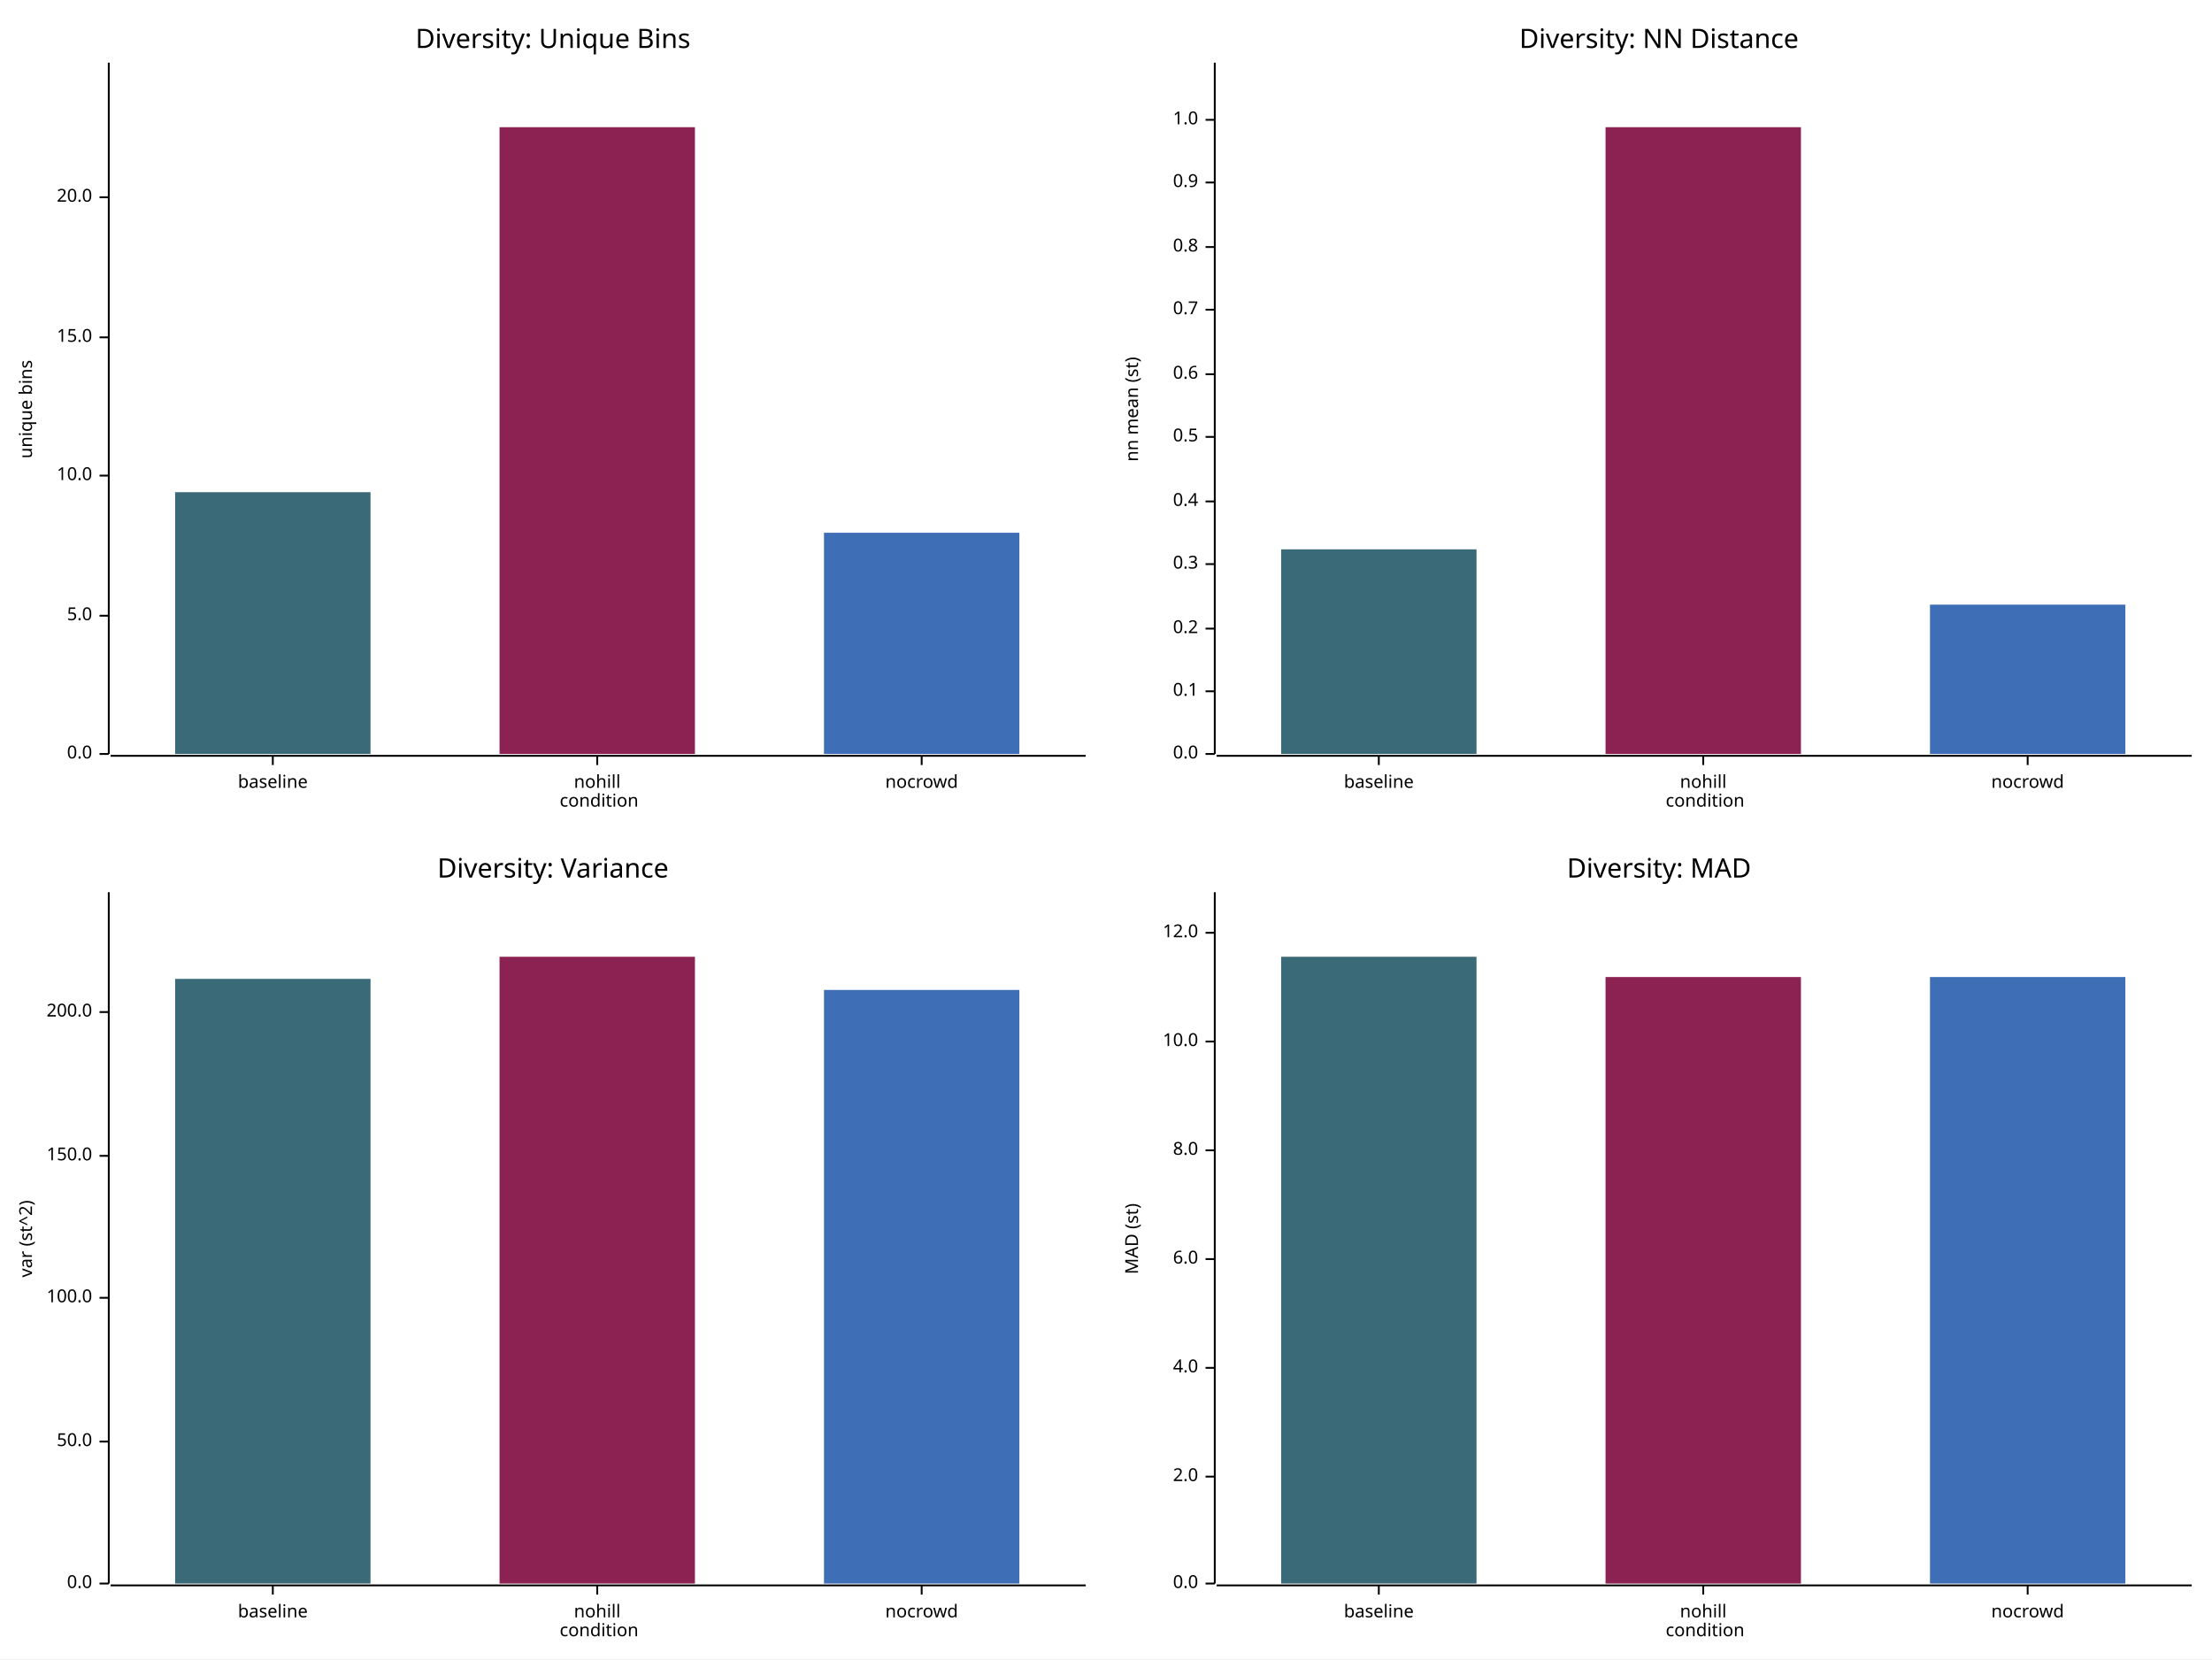
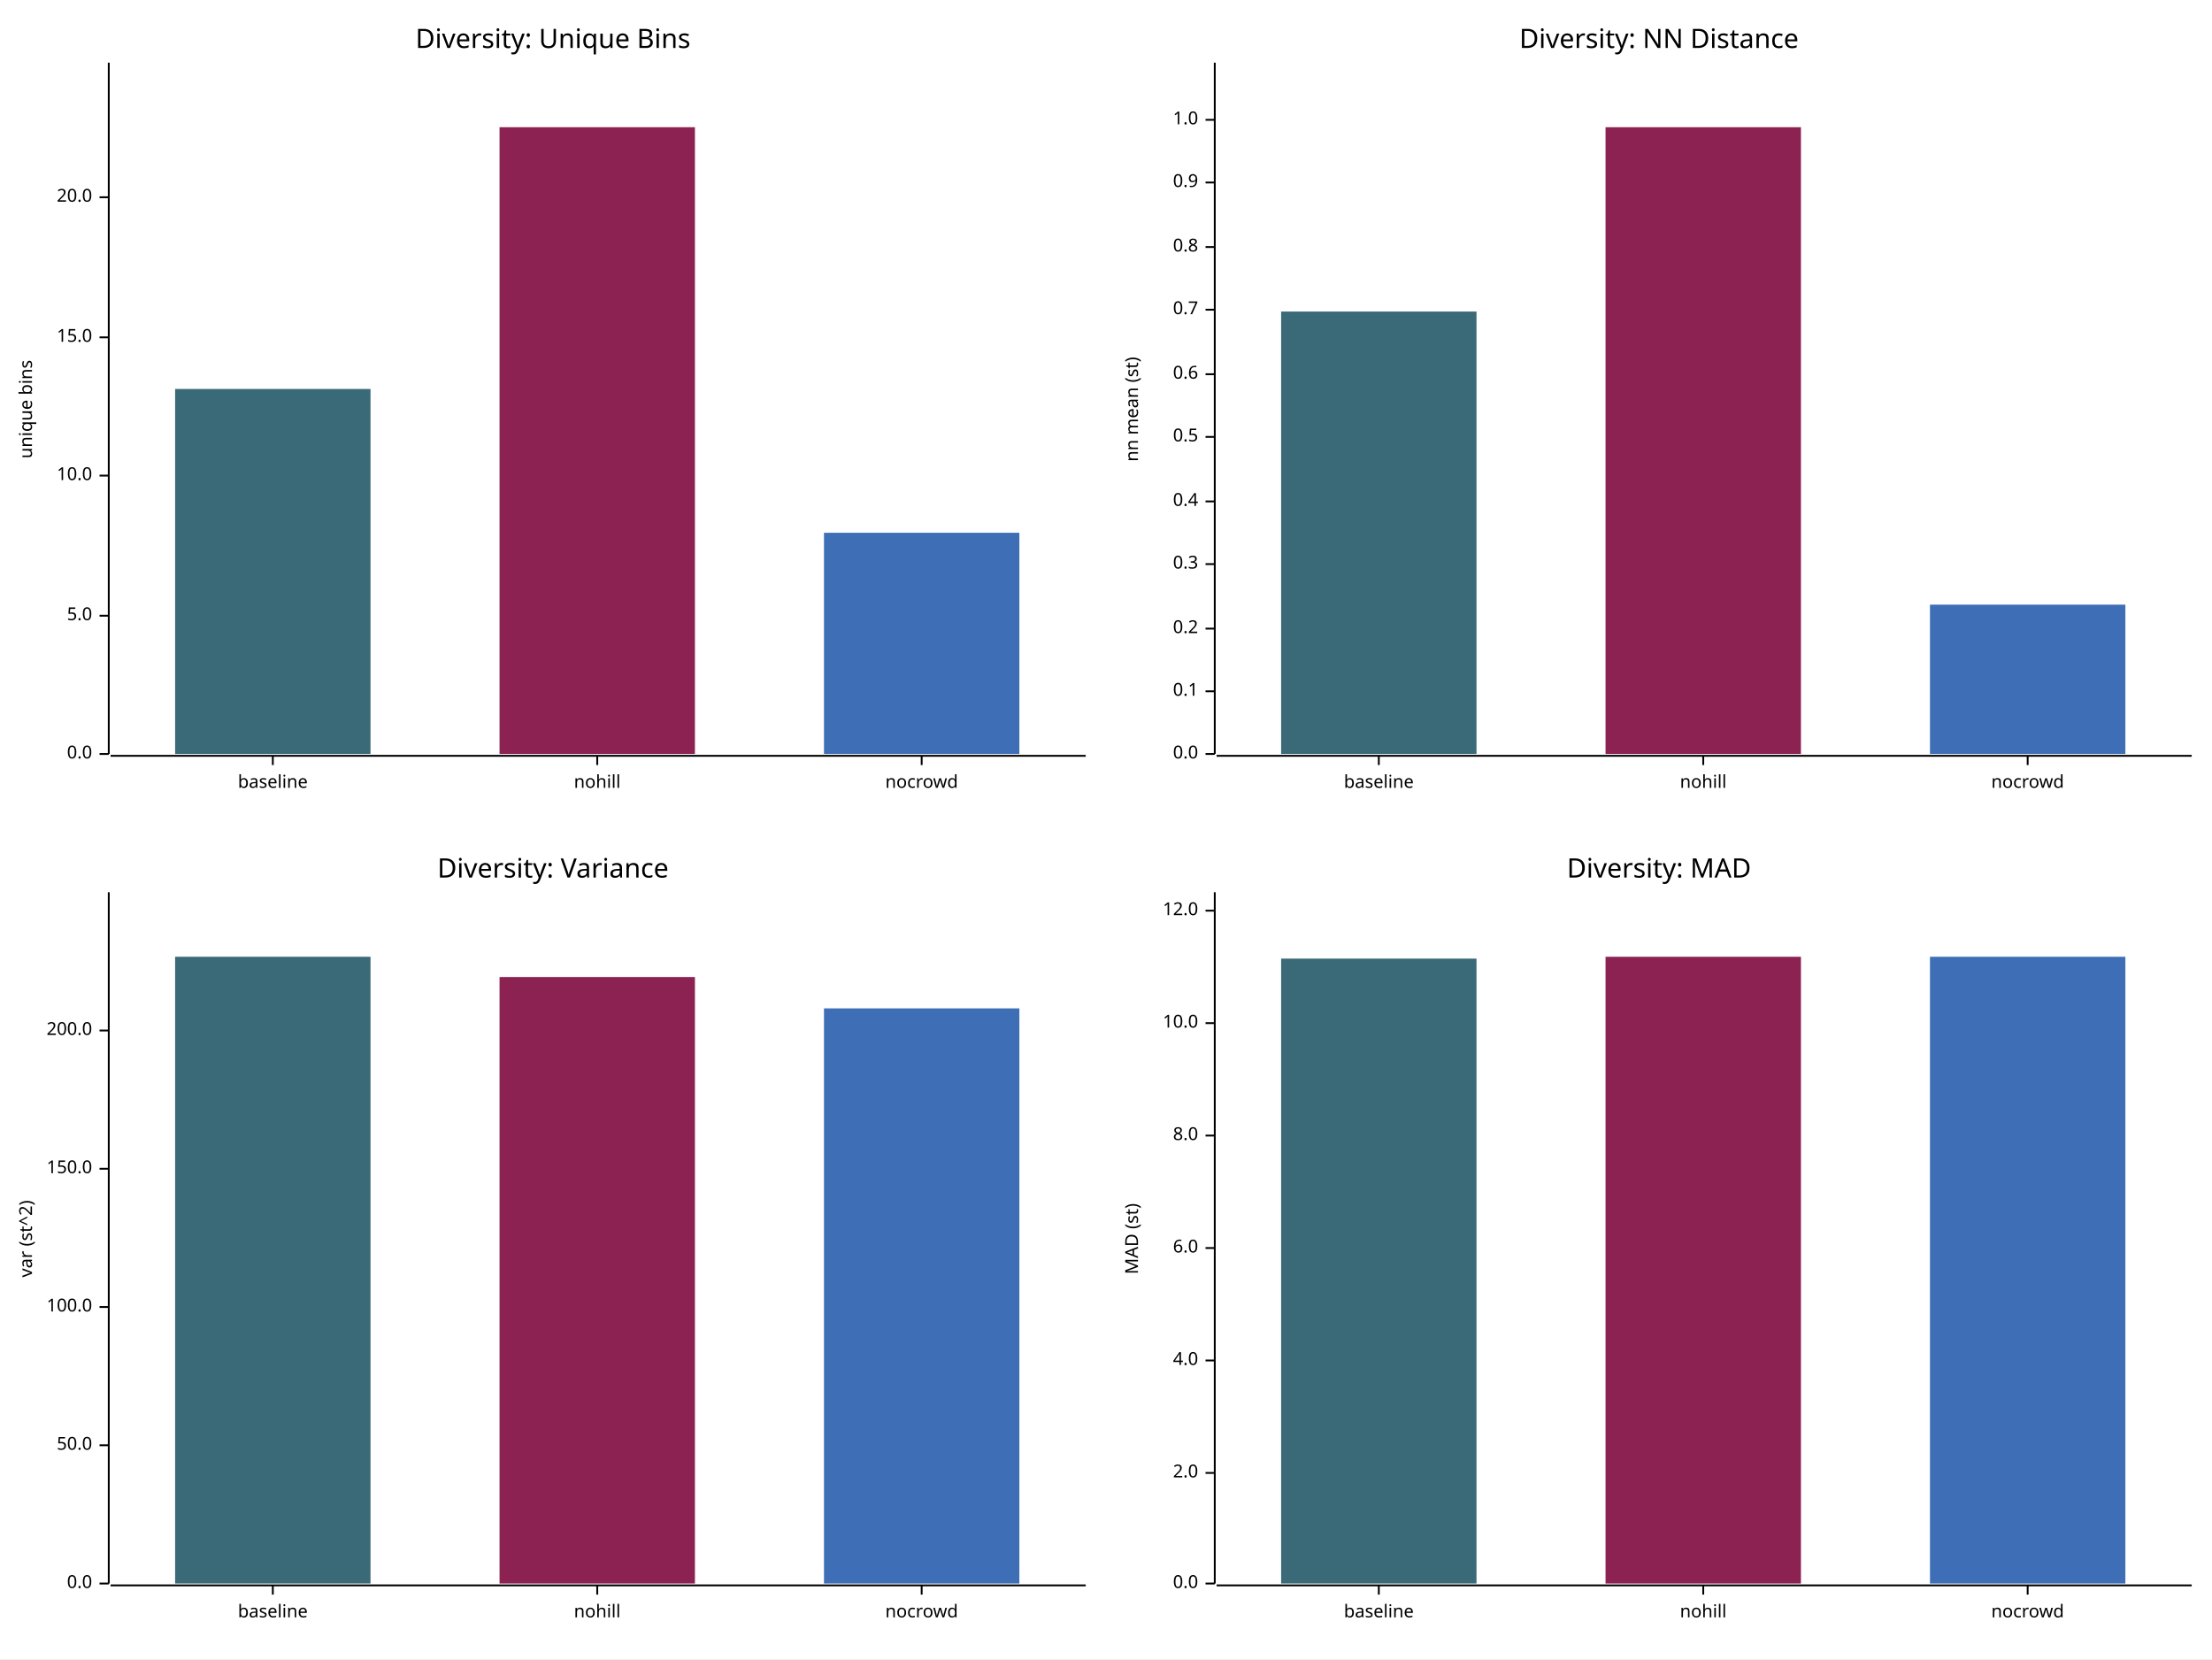
<svg xmlns="http://www.w3.org/2000/svg" width="1200" height="900" viewBox="0 0 1200 900">
  <rect x="0" y="0" width="1200" height="900" opacity="1" fill="#FFFFFF" stroke="none" />
  <text x="300" y="15" dy="0.76em" text-anchor="middle" font-family="sans-serif" font-size="14.516" opacity="1" fill="#000000">
Diversity: Unique Bins
</text>
  <text x="10" y="222" dy="0.76em" text-anchor="middle" font-family="sans-serif" font-size="9.677" opacity="1" fill="#000000" transform="rotate(270, 10, 222)">
unique bins
</text>
-   <text x="325" y="440" dy="-0.5ex" text-anchor="middle" font-family="sans-serif" font-size="9.677" opacity="1" fill="#000000">
- condition
- </text>
  <polyline fill="none" opacity="1" stroke="#000000" stroke-width="1" points="59,34 59,409 " />
  <text x="50" y="409" dy="0.5ex" text-anchor="end" font-family="sans-serif" font-size="9.677" opacity="1" fill="#000000">
0.0
</text>
  <polyline fill="none" opacity="1" stroke="#000000" stroke-width="1" points="54,409 59,409 " />
  <text x="50" y="334" dy="0.5ex" text-anchor="end" font-family="sans-serif" font-size="9.677" opacity="1" fill="#000000">
5.0
</text>
  <polyline fill="none" opacity="1" stroke="#000000" stroke-width="1" points="54,334 59,334 " />
  <text x="50" y="258" dy="0.5ex" text-anchor="end" font-family="sans-serif" font-size="9.677" opacity="1" fill="#000000">
10.0
</text>
  <polyline fill="none" opacity="1" stroke="#000000" stroke-width="1" points="54,258 59,258 " />
  <text x="50" y="183" dy="0.5ex" text-anchor="end" font-family="sans-serif" font-size="9.677" opacity="1" fill="#000000">
15.0
</text>
  <polyline fill="none" opacity="1" stroke="#000000" stroke-width="1" points="54,183 59,183 " />
  <text x="50" y="107" dy="0.5ex" text-anchor="end" font-family="sans-serif" font-size="9.677" opacity="1" fill="#000000">
20.0
</text>
  <polyline fill="none" opacity="1" stroke="#000000" stroke-width="1" points="54,107 59,107 " />
  <polyline fill="none" opacity="1" stroke="#000000" stroke-width="1" points="60,410 589,410 " />
  <text x="148" y="420" dy="0.76em" text-anchor="middle" font-family="sans-serif" font-size="9.677" opacity="1" fill="#000000">
baseline
</text>
  <polyline fill="none" opacity="1" stroke="#000000" stroke-width="1" points="148,410 148,415 " />
  <text x="324" y="420" dy="0.76em" text-anchor="middle" font-family="sans-serif" font-size="9.677" opacity="1" fill="#000000">
nohill
</text>
  <polyline fill="none" opacity="1" stroke="#000000" stroke-width="1" points="324,410 324,415 " />
  <text x="500" y="420" dy="0.76em" text-anchor="middle" font-family="sans-serif" font-size="9.677" opacity="1" fill="#000000">
nocrowd
</text>
  <polyline fill="none" opacity="1" stroke="#000000" stroke-width="1" points="500,410 500,415 " />
-   <rect x="95" y="267" width="106" height="142" opacity="1" fill="#3A6A78" stroke="none" />
+   <rect x="95" y="211" width="106" height="198" opacity="1" fill="#3A6A78" stroke="none" />
  <rect x="271" y="69" width="106" height="340" opacity="1" fill="#8B2252" stroke="none" />
  <rect x="447" y="289" width="106" height="120" opacity="1" fill="#3E6FB6" stroke="none" />
  <text x="900" y="15" dy="0.76em" text-anchor="middle" font-family="sans-serif" font-size="14.516" opacity="1" fill="#000000">
Diversity: NN Distance
</text>
  <text x="610" y="222" dy="0.76em" text-anchor="middle" font-family="sans-serif" font-size="9.677" opacity="1" fill="#000000" transform="rotate(270, 610, 222)">
nn mean (st)
</text>
-   <text x="925" y="440" dy="-0.5ex" text-anchor="middle" font-family="sans-serif" font-size="9.677" opacity="1" fill="#000000">
- condition
- </text>
  <polyline fill="none" opacity="1" stroke="#000000" stroke-width="1" points="659,34 659,409 " />
  <text x="650" y="409" dy="0.5ex" text-anchor="end" font-family="sans-serif" font-size="9.677" opacity="1" fill="#000000">
0.0
</text>
  <polyline fill="none" opacity="1" stroke="#000000" stroke-width="1" points="654,409 659,409 " />
  <text x="650" y="375" dy="0.5ex" text-anchor="end" font-family="sans-serif" font-size="9.677" opacity="1" fill="#000000">
0.1
</text>
  <polyline fill="none" opacity="1" stroke="#000000" stroke-width="1" points="654,375 659,375 " />
  <text x="650" y="341" dy="0.5ex" text-anchor="end" font-family="sans-serif" font-size="9.677" opacity="1" fill="#000000">
0.2
</text>
  <polyline fill="none" opacity="1" stroke="#000000" stroke-width="1" points="654,341 659,341 " />
  <text x="650" y="306" dy="0.5ex" text-anchor="end" font-family="sans-serif" font-size="9.677" opacity="1" fill="#000000">
0.3
</text>
  <polyline fill="none" opacity="1" stroke="#000000" stroke-width="1" points="654,306 659,306 " />
  <text x="650" y="272" dy="0.5ex" text-anchor="end" font-family="sans-serif" font-size="9.677" opacity="1" fill="#000000">
0.4
</text>
  <polyline fill="none" opacity="1" stroke="#000000" stroke-width="1" points="654,272 659,272 " />
  <text x="650" y="237" dy="0.5ex" text-anchor="end" font-family="sans-serif" font-size="9.677" opacity="1" fill="#000000">
0.5
</text>
  <polyline fill="none" opacity="1" stroke="#000000" stroke-width="1" points="654,237 659,237 " />
  <text x="650" y="203" dy="0.5ex" text-anchor="end" font-family="sans-serif" font-size="9.677" opacity="1" fill="#000000">
0.6
</text>
  <polyline fill="none" opacity="1" stroke="#000000" stroke-width="1" points="654,203 659,203 " />
  <text x="650" y="168" dy="0.5ex" text-anchor="end" font-family="sans-serif" font-size="9.677" opacity="1" fill="#000000">
0.7
</text>
  <polyline fill="none" opacity="1" stroke="#000000" stroke-width="1" points="654,168 659,168 " />
  <text x="650" y="134" dy="0.5ex" text-anchor="end" font-family="sans-serif" font-size="9.677" opacity="1" fill="#000000">
0.8
</text>
  <polyline fill="none" opacity="1" stroke="#000000" stroke-width="1" points="654,134 659,134 " />
  <text x="650" y="99" dy="0.5ex" text-anchor="end" font-family="sans-serif" font-size="9.677" opacity="1" fill="#000000">
0.9
</text>
  <polyline fill="none" opacity="1" stroke="#000000" stroke-width="1" points="654,99 659,99 " />
  <text x="650" y="65" dy="0.5ex" text-anchor="end" font-family="sans-serif" font-size="9.677" opacity="1" fill="#000000">
1.0
</text>
  <polyline fill="none" opacity="1" stroke="#000000" stroke-width="1" points="654,65 659,65 " />
  <polyline fill="none" opacity="1" stroke="#000000" stroke-width="1" points="660,410 1189,410 " />
  <text x="748" y="420" dy="0.76em" text-anchor="middle" font-family="sans-serif" font-size="9.677" opacity="1" fill="#000000">
baseline
</text>
  <polyline fill="none" opacity="1" stroke="#000000" stroke-width="1" points="748,410 748,415 " />
  <text x="924" y="420" dy="0.76em" text-anchor="middle" font-family="sans-serif" font-size="9.677" opacity="1" fill="#000000">
nohill
</text>
  <polyline fill="none" opacity="1" stroke="#000000" stroke-width="1" points="924,410 924,415 " />
  <text x="1100" y="420" dy="0.76em" text-anchor="middle" font-family="sans-serif" font-size="9.677" opacity="1" fill="#000000">
nocrowd
</text>
  <polyline fill="none" opacity="1" stroke="#000000" stroke-width="1" points="1100,410 1100,415 " />
-   <rect x="695" y="298" width="106" height="111" opacity="1" fill="#3A6A78" stroke="none" />
+   <rect x="695" y="169" width="106" height="240" opacity="1" fill="#3A6A78" stroke="none" />
  <rect x="871" y="69" width="106" height="340" opacity="1" fill="#8B2252" stroke="none" />
  <rect x="1047" y="328" width="106" height="81" opacity="1" fill="#3E6FB6" stroke="none" />
  <text x="300" y="465" dy="0.76em" text-anchor="middle" font-family="sans-serif" font-size="14.516" opacity="1" fill="#000000">
Diversity: Variance
</text>
  <text x="10" y="672" dy="0.76em" text-anchor="middle" font-family="sans-serif" font-size="9.677" opacity="1" fill="#000000" transform="rotate(270, 10, 672)">
var (st^2)
</text>
-   <text x="325" y="890" dy="-0.5ex" text-anchor="middle" font-family="sans-serif" font-size="9.677" opacity="1" fill="#000000">
- condition
- </text>
  <polyline fill="none" opacity="1" stroke="#000000" stroke-width="1" points="59,484 59,859 " />
  <text x="50" y="859" dy="0.5ex" text-anchor="end" font-family="sans-serif" font-size="9.677" opacity="1" fill="#000000">
0.0
</text>
  <polyline fill="none" opacity="1" stroke="#000000" stroke-width="1" points="54,859 59,859 " />
-   <text x="50" y="782" dy="0.5ex" text-anchor="end" font-family="sans-serif" font-size="9.677" opacity="1" fill="#000000">
+   <text x="50" y="784" dy="0.5ex" text-anchor="end" font-family="sans-serif" font-size="9.677" opacity="1" fill="#000000">
50.0
</text>
-   <polyline fill="none" opacity="1" stroke="#000000" stroke-width="1" points="54,782 59,782 " />
-   <text x="50" y="704" dy="0.5ex" text-anchor="end" font-family="sans-serif" font-size="9.677" opacity="1" fill="#000000">
+   <polyline fill="none" opacity="1" stroke="#000000" stroke-width="1" points="54,784 59,784 " />
+   <text x="50" y="709" dy="0.5ex" text-anchor="end" font-family="sans-serif" font-size="9.677" opacity="1" fill="#000000">
100.0
</text>
-   <polyline fill="none" opacity="1" stroke="#000000" stroke-width="1" points="54,704 59,704 " />
-   <text x="50" y="627" dy="0.5ex" text-anchor="end" font-family="sans-serif" font-size="9.677" opacity="1" fill="#000000">
+   <polyline fill="none" opacity="1" stroke="#000000" stroke-width="1" points="54,709 59,709 " />
+   <text x="50" y="634" dy="0.5ex" text-anchor="end" font-family="sans-serif" font-size="9.677" opacity="1" fill="#000000">
150.0
</text>
-   <polyline fill="none" opacity="1" stroke="#000000" stroke-width="1" points="54,627 59,627 " />
-   <text x="50" y="549" dy="0.5ex" text-anchor="end" font-family="sans-serif" font-size="9.677" opacity="1" fill="#000000">
+   <polyline fill="none" opacity="1" stroke="#000000" stroke-width="1" points="54,634 59,634 " />
+   <text x="50" y="559" dy="0.5ex" text-anchor="end" font-family="sans-serif" font-size="9.677" opacity="1" fill="#000000">
200.0
</text>
-   <polyline fill="none" opacity="1" stroke="#000000" stroke-width="1" points="54,549 59,549 " />
+   <polyline fill="none" opacity="1" stroke="#000000" stroke-width="1" points="54,559 59,559 " />
  <polyline fill="none" opacity="1" stroke="#000000" stroke-width="1" points="60,860 589,860 " />
  <text x="148" y="870" dy="0.76em" text-anchor="middle" font-family="sans-serif" font-size="9.677" opacity="1" fill="#000000">
baseline
</text>
  <polyline fill="none" opacity="1" stroke="#000000" stroke-width="1" points="148,860 148,865 " />
  <text x="324" y="870" dy="0.76em" text-anchor="middle" font-family="sans-serif" font-size="9.677" opacity="1" fill="#000000">
nohill
</text>
  <polyline fill="none" opacity="1" stroke="#000000" stroke-width="1" points="324,860 324,865 " />
  <text x="500" y="870" dy="0.76em" text-anchor="middle" font-family="sans-serif" font-size="9.677" opacity="1" fill="#000000">
nocrowd
</text>
  <polyline fill="none" opacity="1" stroke="#000000" stroke-width="1" points="500,860 500,865 " />
-   <rect x="95" y="531" width="106" height="328" opacity="1" fill="#3A6A78" stroke="none" />
-   <rect x="271" y="519" width="106" height="340" opacity="1" fill="#8B2252" stroke="none" />
-   <rect x="447" y="537" width="106" height="322" opacity="1" fill="#3E6FB6" stroke="none" />
+   <rect x="95" y="519" width="106" height="340" opacity="1" fill="#3A6A78" stroke="none" />
+   <rect x="271" y="530" width="106" height="329" opacity="1" fill="#8B2252" stroke="none" />
+   <rect x="447" y="547" width="106" height="312" opacity="1" fill="#3E6FB6" stroke="none" />
  <text x="900" y="465" dy="0.76em" text-anchor="middle" font-family="sans-serif" font-size="14.516" opacity="1" fill="#000000">
Diversity: MAD
</text>
  <text x="610" y="672" dy="0.76em" text-anchor="middle" font-family="sans-serif" font-size="9.677" opacity="1" fill="#000000" transform="rotate(270, 610, 672)">
MAD (st)
</text>
-   <text x="925" y="890" dy="-0.5ex" text-anchor="middle" font-family="sans-serif" font-size="9.677" opacity="1" fill="#000000">
- condition
- </text>
  <polyline fill="none" opacity="1" stroke="#000000" stroke-width="1" points="659,484 659,859 " />
  <text x="650" y="859" dy="0.5ex" text-anchor="end" font-family="sans-serif" font-size="9.677" opacity="1" fill="#000000">
0.0
</text>
  <polyline fill="none" opacity="1" stroke="#000000" stroke-width="1" points="654,859 659,859 " />
-   <text x="650" y="801" dy="0.5ex" text-anchor="end" font-family="sans-serif" font-size="9.677" opacity="1" fill="#000000">
+   <text x="650" y="799" dy="0.5ex" text-anchor="end" font-family="sans-serif" font-size="9.677" opacity="1" fill="#000000">
2.0
</text>
-   <polyline fill="none" opacity="1" stroke="#000000" stroke-width="1" points="654,801 659,801 " />
-   <text x="650" y="742" dy="0.5ex" text-anchor="end" font-family="sans-serif" font-size="9.677" opacity="1" fill="#000000">
+   <polyline fill="none" opacity="1" stroke="#000000" stroke-width="1" points="654,799 659,799 " />
+   <text x="650" y="738" dy="0.5ex" text-anchor="end" font-family="sans-serif" font-size="9.677" opacity="1" fill="#000000">
4.0
</text>
-   <polyline fill="none" opacity="1" stroke="#000000" stroke-width="1" points="654,742 659,742 " />
-   <text x="650" y="683" dy="0.5ex" text-anchor="end" font-family="sans-serif" font-size="9.677" opacity="1" fill="#000000">
+   <polyline fill="none" opacity="1" stroke="#000000" stroke-width="1" points="654,738 659,738 " />
+   <text x="650" y="677" dy="0.5ex" text-anchor="end" font-family="sans-serif" font-size="9.677" opacity="1" fill="#000000">
6.0
</text>
-   <polyline fill="none" opacity="1" stroke="#000000" stroke-width="1" points="654,683 659,683 " />
-   <text x="650" y="624" dy="0.5ex" text-anchor="end" font-family="sans-serif" font-size="9.677" opacity="1" fill="#000000">
+   <polyline fill="none" opacity="1" stroke="#000000" stroke-width="1" points="654,677 659,677 " />
+   <text x="650" y="616" dy="0.5ex" text-anchor="end" font-family="sans-serif" font-size="9.677" opacity="1" fill="#000000">
8.0
</text>
-   <polyline fill="none" opacity="1" stroke="#000000" stroke-width="1" points="654,624 659,624 " />
-   <text x="650" y="565" dy="0.5ex" text-anchor="end" font-family="sans-serif" font-size="9.677" opacity="1" fill="#000000">
+   <polyline fill="none" opacity="1" stroke="#000000" stroke-width="1" points="654,616 659,616 " />
+   <text x="650" y="555" dy="0.5ex" text-anchor="end" font-family="sans-serif" font-size="9.677" opacity="1" fill="#000000">
10.0
</text>
-   <polyline fill="none" opacity="1" stroke="#000000" stroke-width="1" points="654,565 659,565 " />
-   <text x="650" y="506" dy="0.5ex" text-anchor="end" font-family="sans-serif" font-size="9.677" opacity="1" fill="#000000">
+   <polyline fill="none" opacity="1" stroke="#000000" stroke-width="1" points="654,555 659,555 " />
+   <text x="650" y="494" dy="0.5ex" text-anchor="end" font-family="sans-serif" font-size="9.677" opacity="1" fill="#000000">
12.0
</text>
-   <polyline fill="none" opacity="1" stroke="#000000" stroke-width="1" points="654,506 659,506 " />
+   <polyline fill="none" opacity="1" stroke="#000000" stroke-width="1" points="654,494 659,494 " />
  <polyline fill="none" opacity="1" stroke="#000000" stroke-width="1" points="660,860 1189,860 " />
  <text x="748" y="870" dy="0.76em" text-anchor="middle" font-family="sans-serif" font-size="9.677" opacity="1" fill="#000000">
baseline
</text>
  <polyline fill="none" opacity="1" stroke="#000000" stroke-width="1" points="748,860 748,865 " />
  <text x="924" y="870" dy="0.76em" text-anchor="middle" font-family="sans-serif" font-size="9.677" opacity="1" fill="#000000">
nohill
</text>
  <polyline fill="none" opacity="1" stroke="#000000" stroke-width="1" points="924,860 924,865 " />
  <text x="1100" y="870" dy="0.76em" text-anchor="middle" font-family="sans-serif" font-size="9.677" opacity="1" fill="#000000">
nocrowd
</text>
  <polyline fill="none" opacity="1" stroke="#000000" stroke-width="1" points="1100,860 1100,865 " />
-   <rect x="695" y="519" width="106" height="340" opacity="1" fill="#3A6A78" stroke="none" />
-   <rect x="871" y="530" width="106" height="329" opacity="1" fill="#8B2252" stroke="none" />
-   <rect x="1047" y="530" width="106" height="329" opacity="1" fill="#3E6FB6" stroke="none" />
+   <rect x="695" y="520" width="106" height="339" opacity="1" fill="#3A6A78" stroke="none" />
+   <rect x="871" y="519" width="106" height="340" opacity="1" fill="#8B2252" stroke="none" />
+   <rect x="1047" y="519" width="106" height="340" opacity="1" fill="#3E6FB6" stroke="none" />
</svg>
